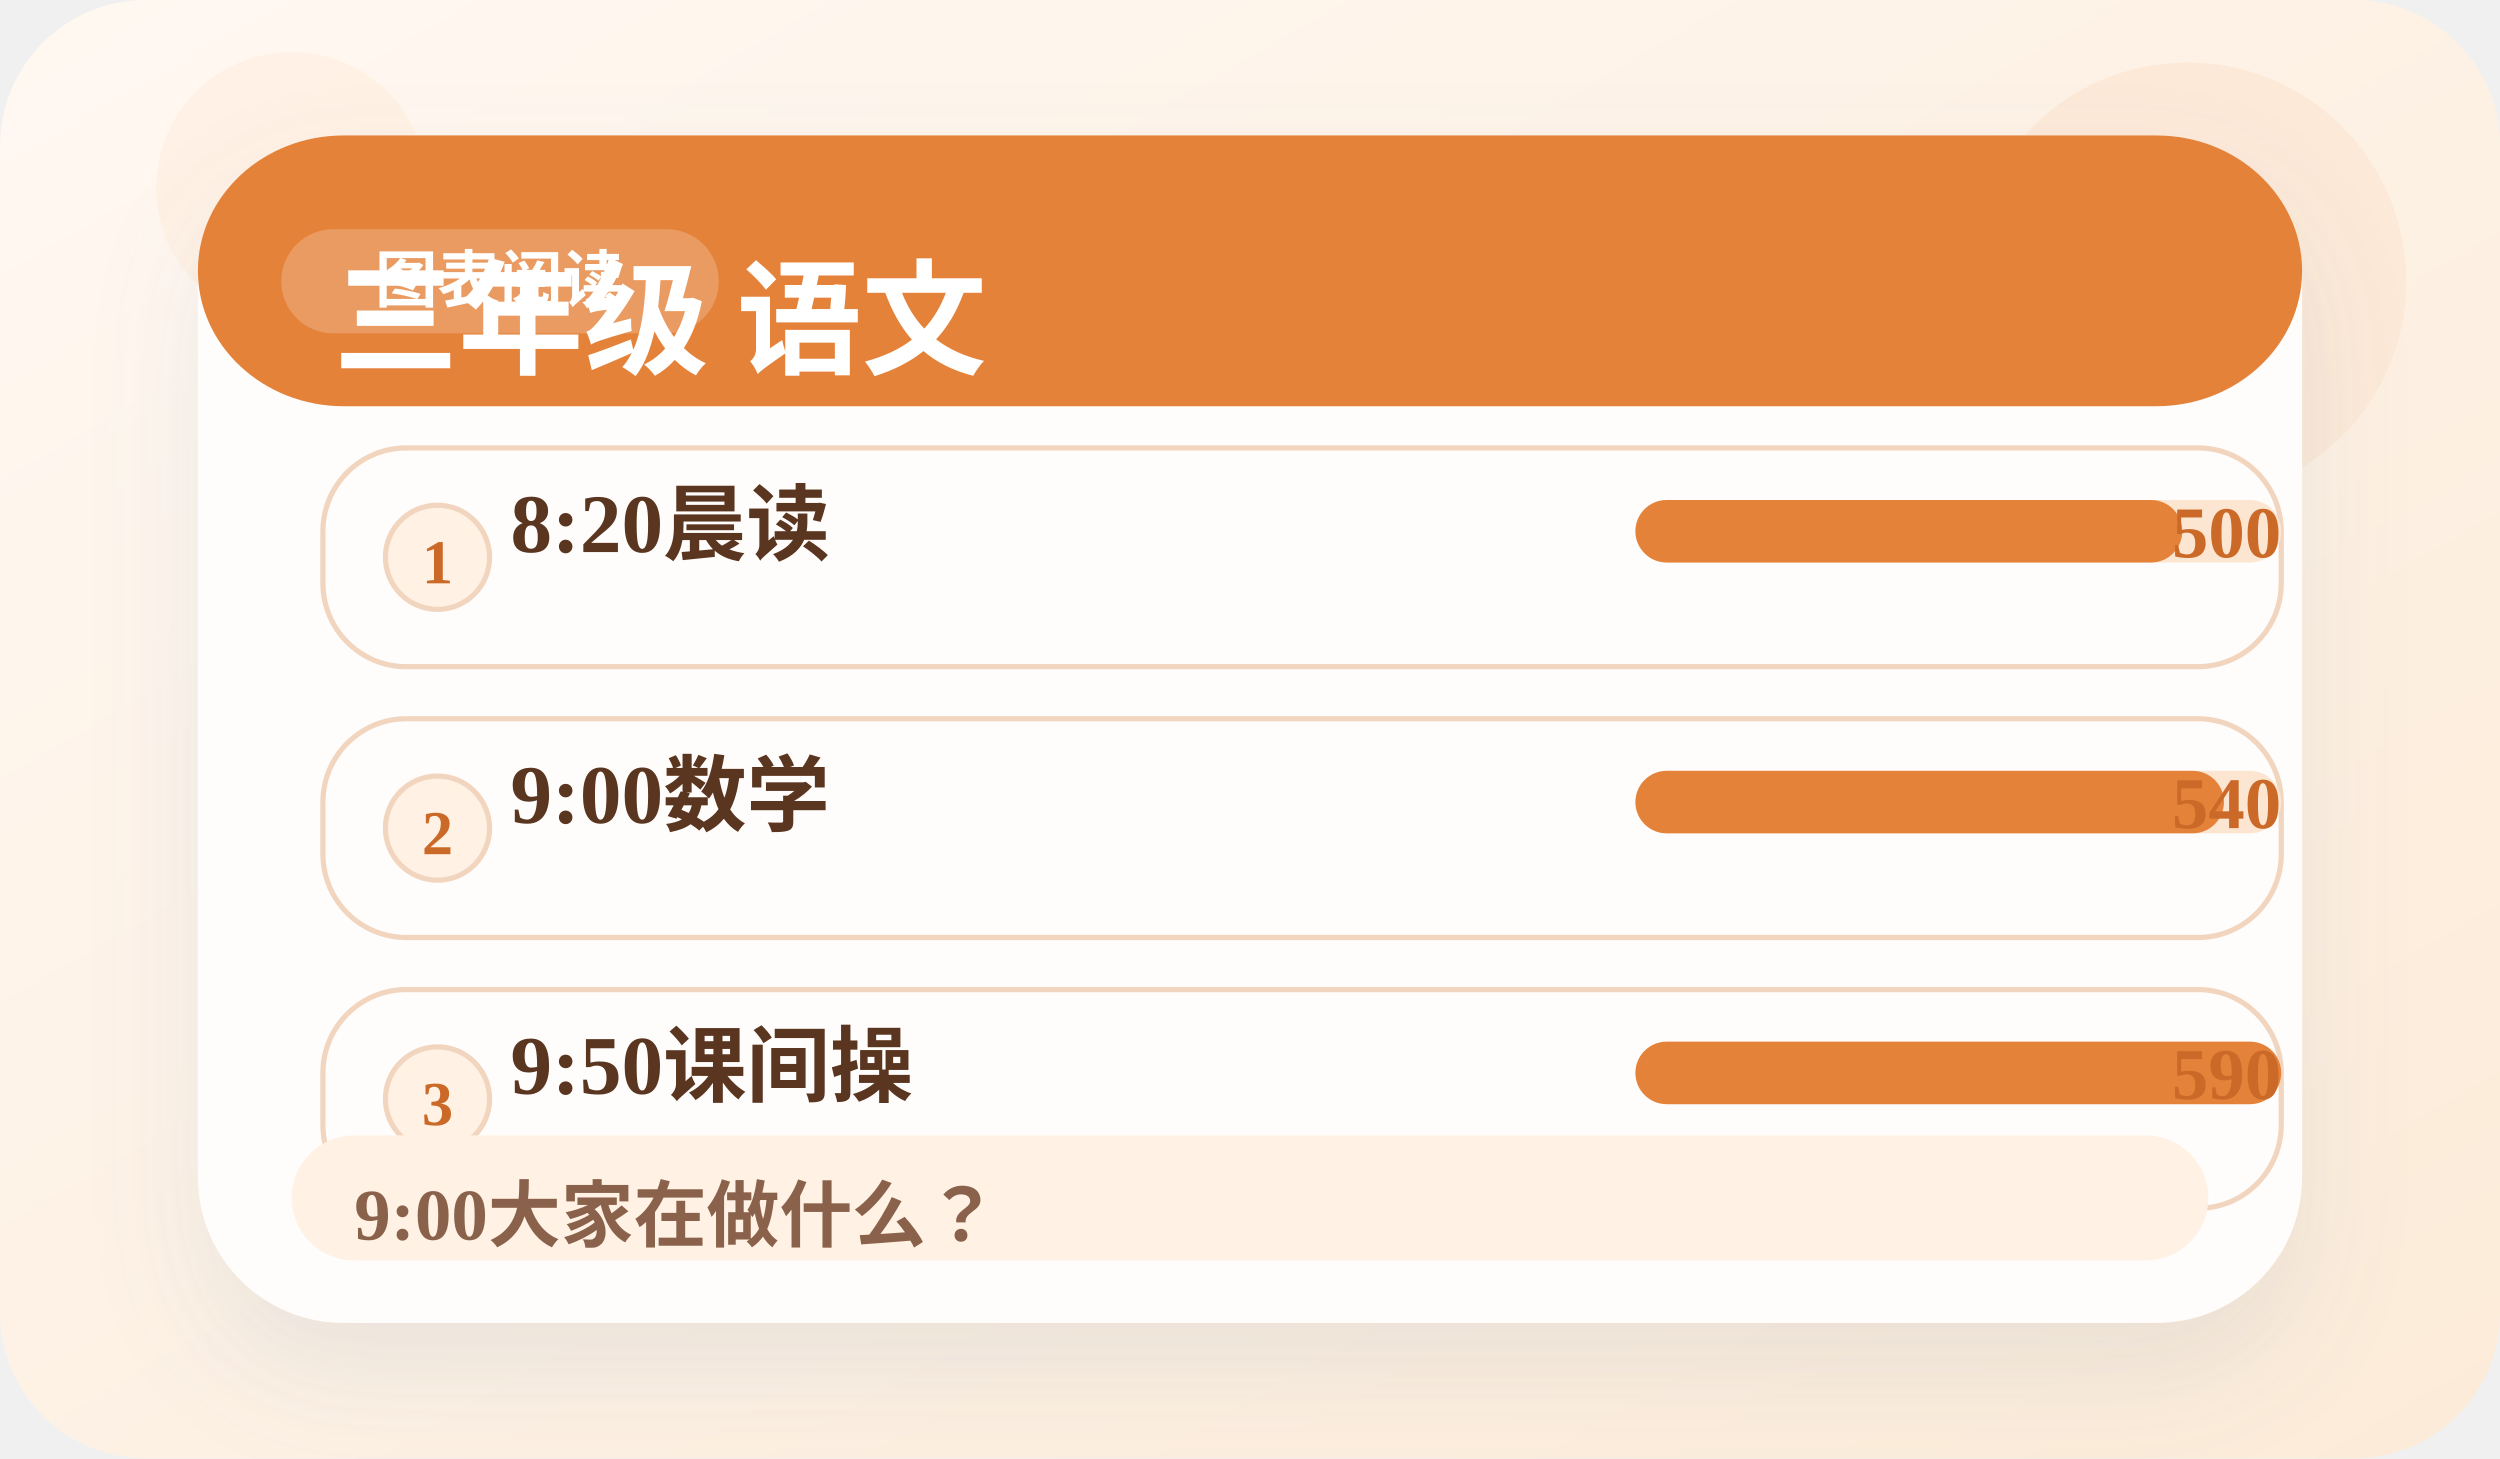
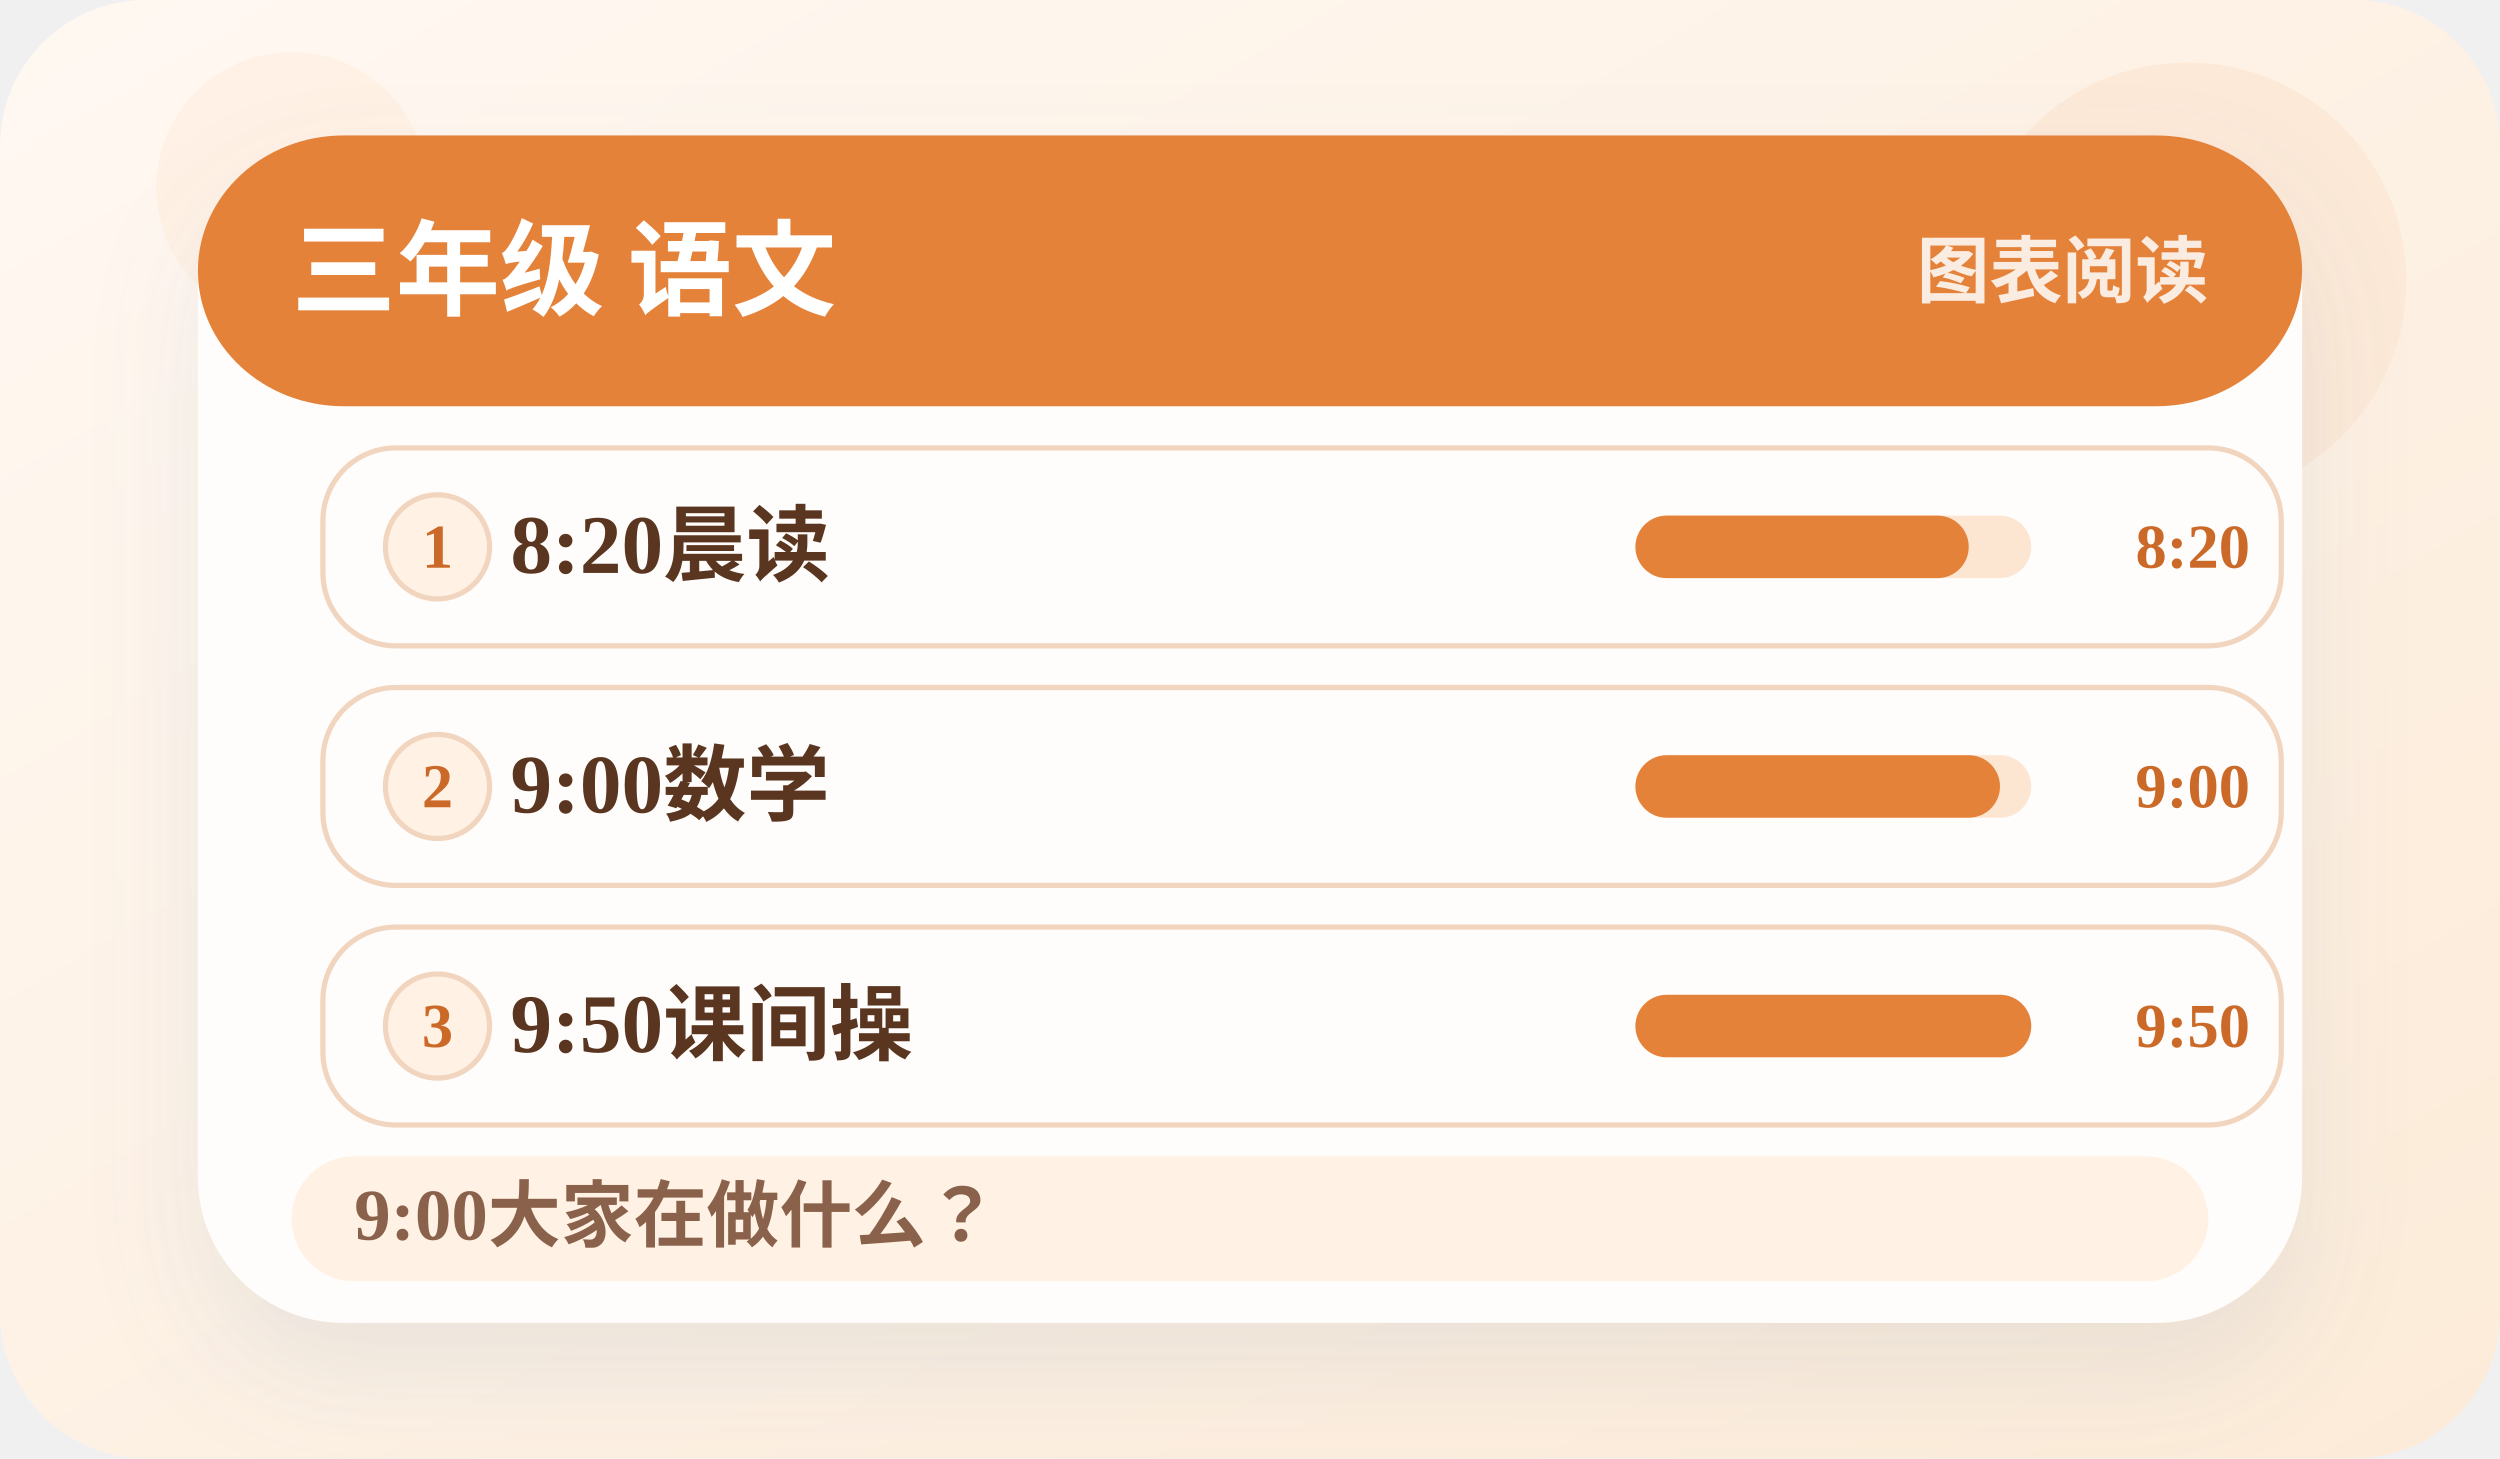
<svg xmlns="http://www.w3.org/2000/svg" viewBox="0 0 480 280">
  <defs>
    <linearGradient id="bg" x1="0%" y1="0%" x2="100%" y2="100%">
      <stop offset="0%" stop-color="#FFF8F2" />
      <stop offset="100%" stop-color="#FCEBD8" />
    </linearGradient>
    <filter id="shadow" x="-10%" y="-10%" width="120%" height="130%">
      <feDropShadow dx="0" dy="10" stdDeviation="10" flood-color="#7A94AA" flood-opacity="0.14" />
    </filter>
  </defs>
  <rect width="480" height="280" rx="28" fill="url(#bg)" />
  <circle cx="420" cy="54" r="42" fill="#FCE6D2" opacity="0.72" />
  <circle cx="56" cy="36" r="26" fill="#FFF1E3" opacity="0.9" />
  <rect x="38" y="26" width="404" height="228" rx="28" fill="#FFFDFB" filter="url(#shadow)" />
  <rect x="38" y="26" width="404" height="52" rx="28" fill="#E5823A" />
-   <rect x="54" y="44" width="84" height="20" rx="10" fill="rgba(255,255,255,0.20)" />
-   <text x="96" y="58" text-anchor="middle" font-size="12" fill="#FFFFFF" font-weight="700">图表阅读</text>
-   <text x="64" y="112" font-size="24" fill="#5A3520" font-weight="800">作息表</text>
-   <text x="64" y="70" font-size="24" fill="#FFFFFF" font-weight="800">三年级 语文</text>
-   <rect x="62" y="86" width="376" height="42" rx="16" fill="#FFFDFB" stroke="#F1D5BF" />
-   <circle cx="84" cy="107" r="10" fill="#FFF1E3" stroke="#F1D5BF" />
-   <text x="84" y="112" text-anchor="middle" font-size="12" fill="#CB6A28" font-weight="700">1</text>
-   <text x="98" y="106" font-size="16" fill="#5A3520" font-weight="600">
-     <tspan x="98" y="106">8:20晨读</tspan>
+   <text x="56" y="59" font-size="20" fill="#FFFFFF" font-weight="800">三年级 语文</text>
+   <text x="424" y="57" text-anchor="end" font-size="14" fill="rgba(255,255,255,0.85)" font-weight="700">图表阅读</text>
+   <rect x="62" y="86" width="376" height="38" rx="14" fill="#FFFDFB" stroke="#F1D5BF" />
+   <circle cx="84" cy="105" r="10" fill="#FFF1E3" stroke="#F1D5BF" />
+   <text x="84" y="109" text-anchor="middle" font-size="12" fill="#CB6A28" font-weight="700">1</text>
+   <text x="98" font-size="16" fill="#5A3520" font-weight="600">
+     <tspan x="98" y="110">8:20晨读</tspan>
  </text>
-   <rect x="314" y="96" width="124" height="12" rx="6" fill="#FCE6D2" />
-   <rect x="314" y="96" width="105" height="12" rx="6" fill="#E5823A" />
-   <text x="438" y="107" text-anchor="end" font-size="14" fill="#CB6A28" font-weight="700">500</text>
-   <rect x="62" y="138" width="376" height="42" rx="16" fill="#FFFDFB" stroke="#F1D5BF" />
-   <circle cx="84" cy="159" r="10" fill="#FFF1E3" stroke="#F1D5BF" />
-   <text x="84" y="164" text-anchor="middle" font-size="12" fill="#CB6A28" font-weight="700">2</text>
-   <text x="98" y="158" font-size="16" fill="#5A3520" font-weight="600">
-     <tspan x="98" y="158">9:00数学</tspan>
+   <rect x="314" y="99" width="76" height="12" rx="6" fill="#FCE6D2" />
+   <rect x="314" y="99" width="64" height="12" rx="6" fill="#E5823A" />
+   <text x="432" y="109" text-anchor="end" font-size="12" fill="#CB6A28" font-weight="700">8:20</text>
+   <rect x="62" y="132" width="376" height="38" rx="14" fill="#FFFDFB" stroke="#F1D5BF" />
+   <circle cx="84" cy="151" r="10" fill="#FFF1E3" stroke="#F1D5BF" />
+   <text x="84" y="155" text-anchor="middle" font-size="12" fill="#CB6A28" font-weight="700">2</text>
+   <text x="98" font-size="16" fill="#5A3520" font-weight="600">
+     <tspan x="98" y="156">9:00数学</tspan>
  </text>
-   <rect x="314" y="148" width="124" height="12" rx="6" fill="#FCE6D2" />
-   <rect x="314" y="148" width="113" height="12" rx="6" fill="#E5823A" />
-   <text x="438" y="159" text-anchor="end" font-size="14" fill="#CB6A28" font-weight="700">540</text>
-   <rect x="62" y="190" width="376" height="42" rx="16" fill="#FFFDFB" stroke="#F1D5BF" />
-   <circle cx="84" cy="211" r="10" fill="#FFF1E3" stroke="#F1D5BF" />
-   <text x="84" y="216" text-anchor="middle" font-size="12" fill="#CB6A28" font-weight="700">3</text>
-   <text x="98" y="210" font-size="16" fill="#5A3520" font-weight="600">
-     <tspan x="98" y="210">9:50课间操</tspan>
+   <rect x="314" y="145" width="76" height="12" rx="6" fill="#FCE6D2" />
+   <rect x="314" y="145" width="70" height="12" rx="6" fill="#E5823A" />
+   <text x="432" y="155" text-anchor="end" font-size="12" fill="#CB6A28" font-weight="700">9:00</text>
+   <rect x="62" y="178" width="376" height="38" rx="14" fill="#FFFDFB" stroke="#F1D5BF" />
+   <circle cx="84" cy="197" r="10" fill="#FFF1E3" stroke="#F1D5BF" />
+   <text x="84" y="201" text-anchor="middle" font-size="12" fill="#CB6A28" font-weight="700">3</text>
+   <text x="98" font-size="16" fill="#5A3520" font-weight="600">
+     <tspan x="98" y="202">9:50课间操</tspan>
  </text>
-   <rect x="314" y="200" width="124" height="12" rx="6" fill="#FCE6D2" />
-   <rect x="314" y="200" width="124" height="12" rx="6" fill="#E5823A" />
-   <text x="438" y="211" text-anchor="end" font-size="14" fill="#CB6A28" font-weight="700">590</text>
-   <rect x="56" y="218" width="368" height="24" rx="12" fill="#FFF1E3" />
-   <text x="68" y="238" font-size="14" fill="#8A624B" font-weight="600">
-     <tspan x="68" y="238">9:00大家在做什么？</tspan>
-   </text>
+   <rect x="314" y="191" width="76" height="12" rx="6" fill="#FCE6D2" />
+   <rect x="314" y="191" width="76" height="12" rx="6" fill="#E5823A" />
+   <text x="432" y="201" text-anchor="end" font-size="12" fill="#CB6A28" font-weight="700">9:50</text>
+   <rect x="56" y="222" width="368" height="24" rx="12" fill="#FFF1E3" />
+   <text x="68" y="238" font-size="14" fill="#8A624B" font-weight="600">9:00大家在做什么？</text>
</svg>
